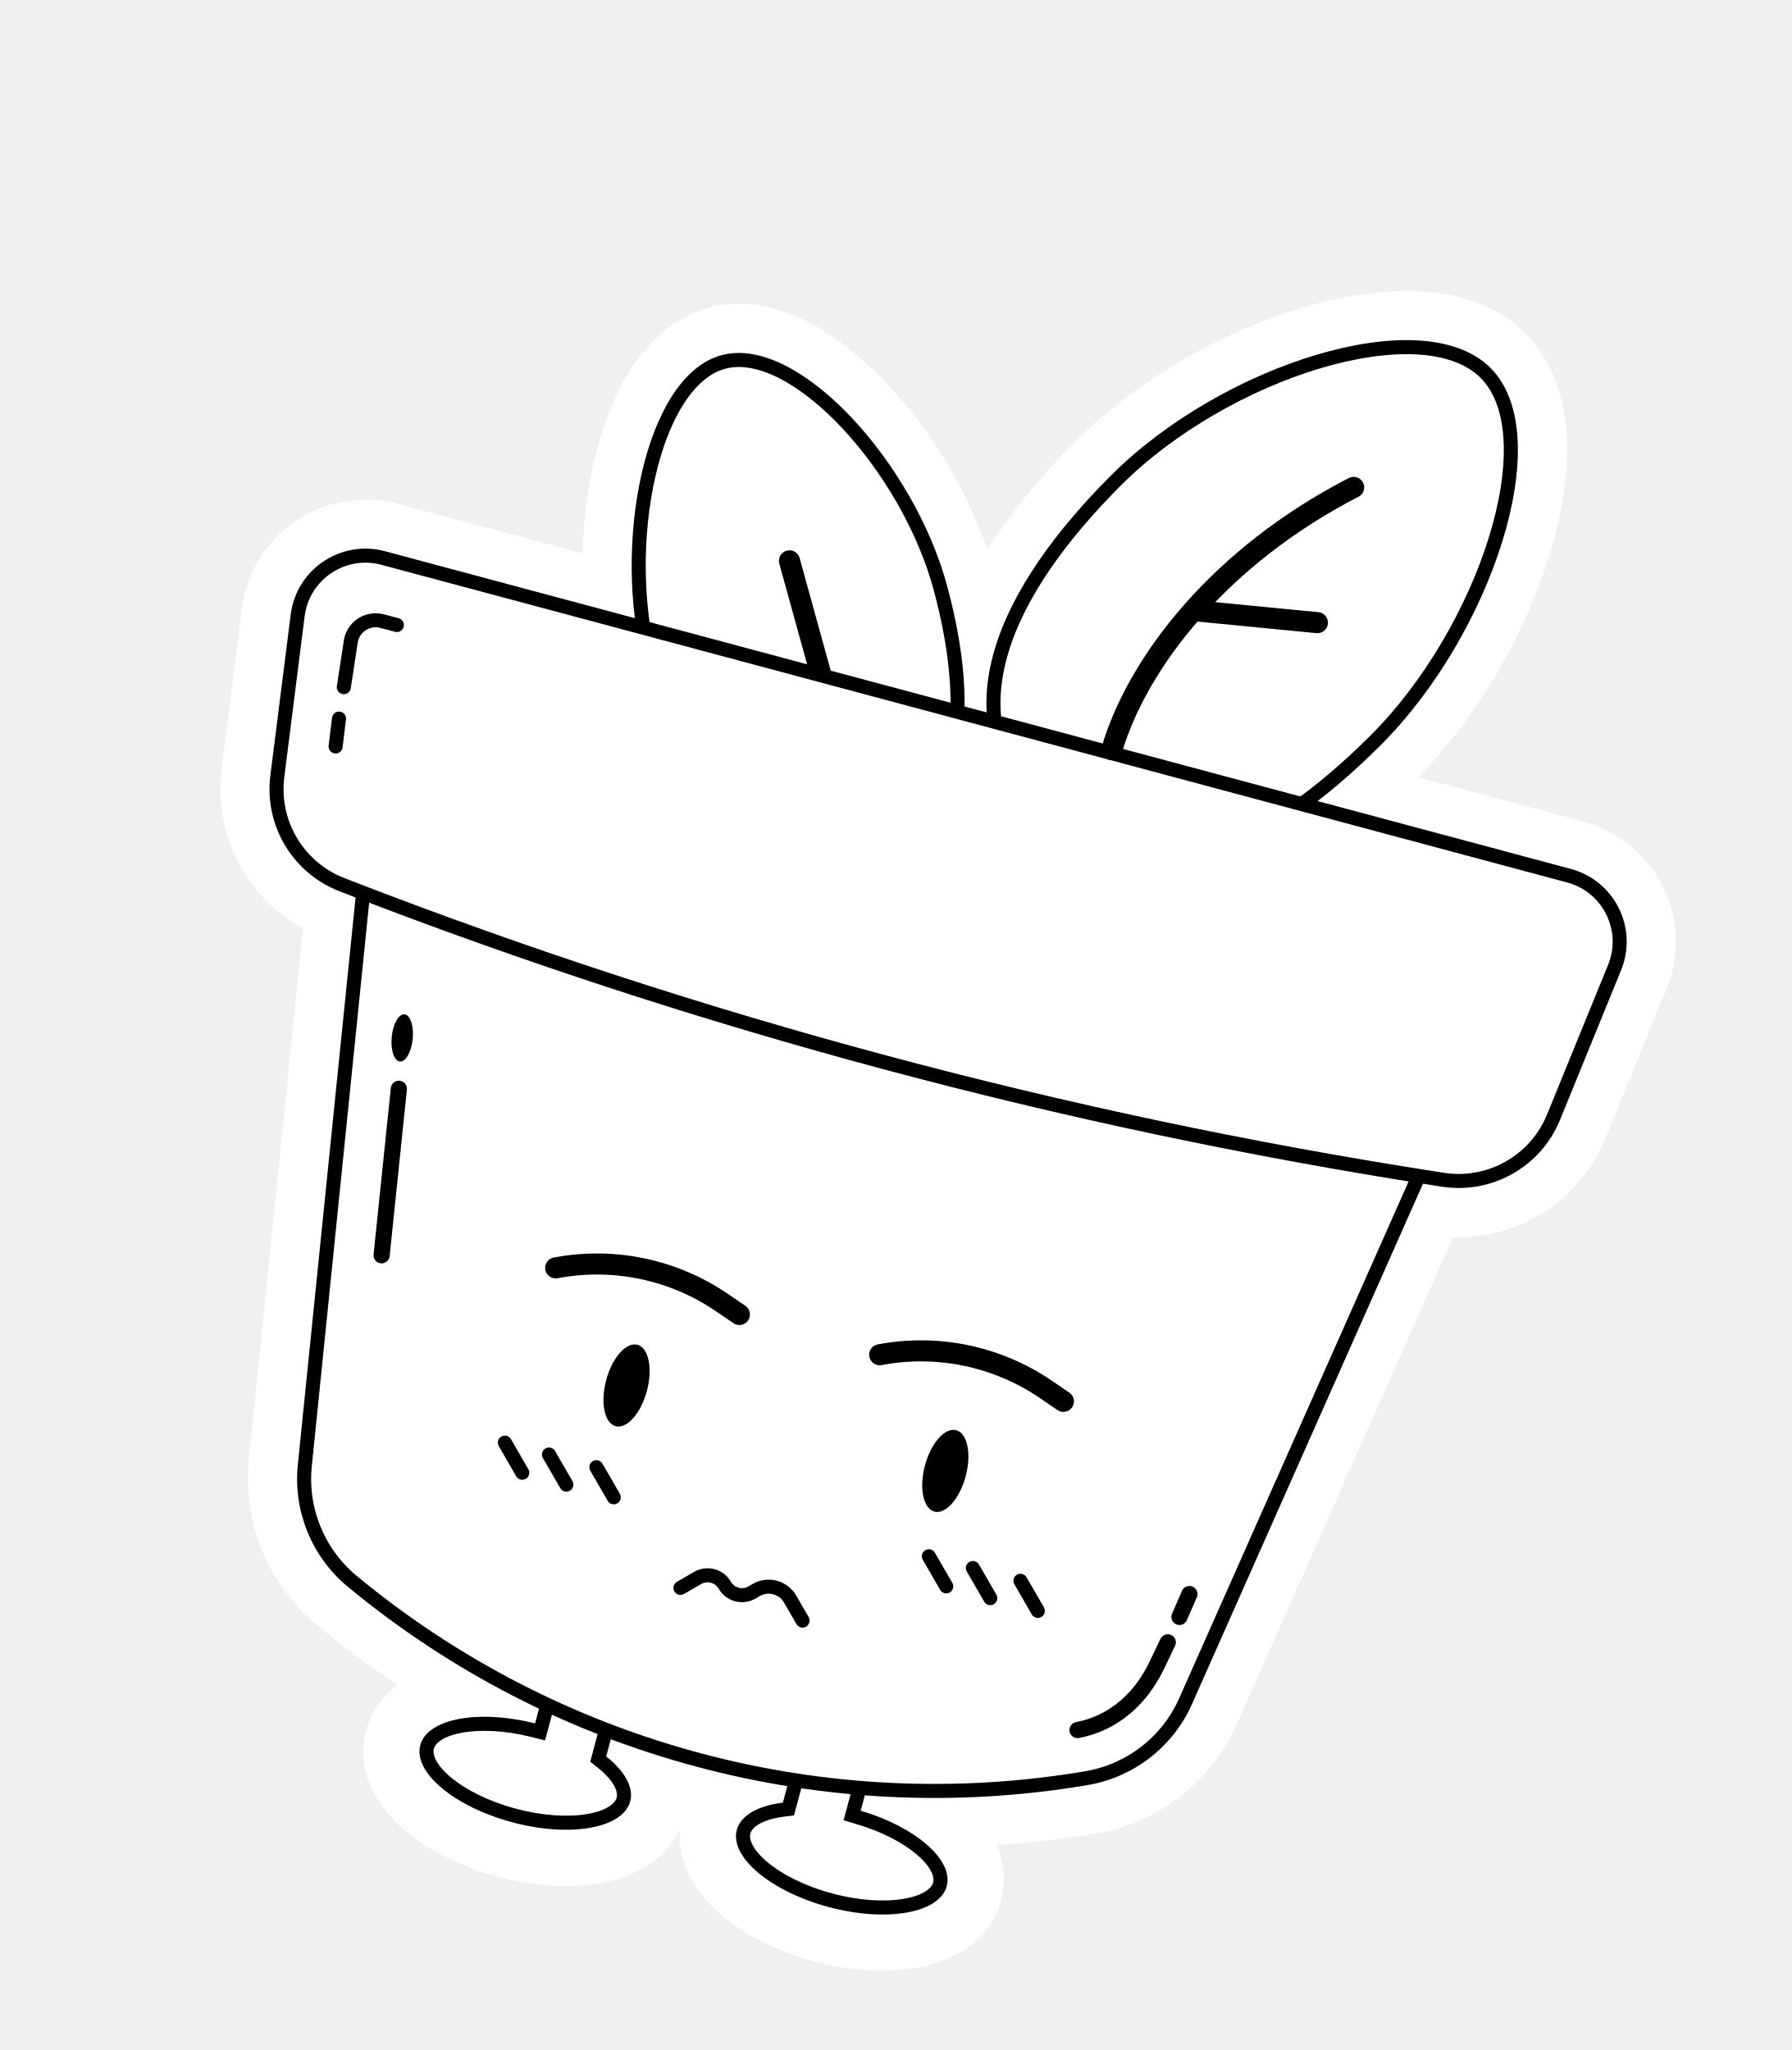
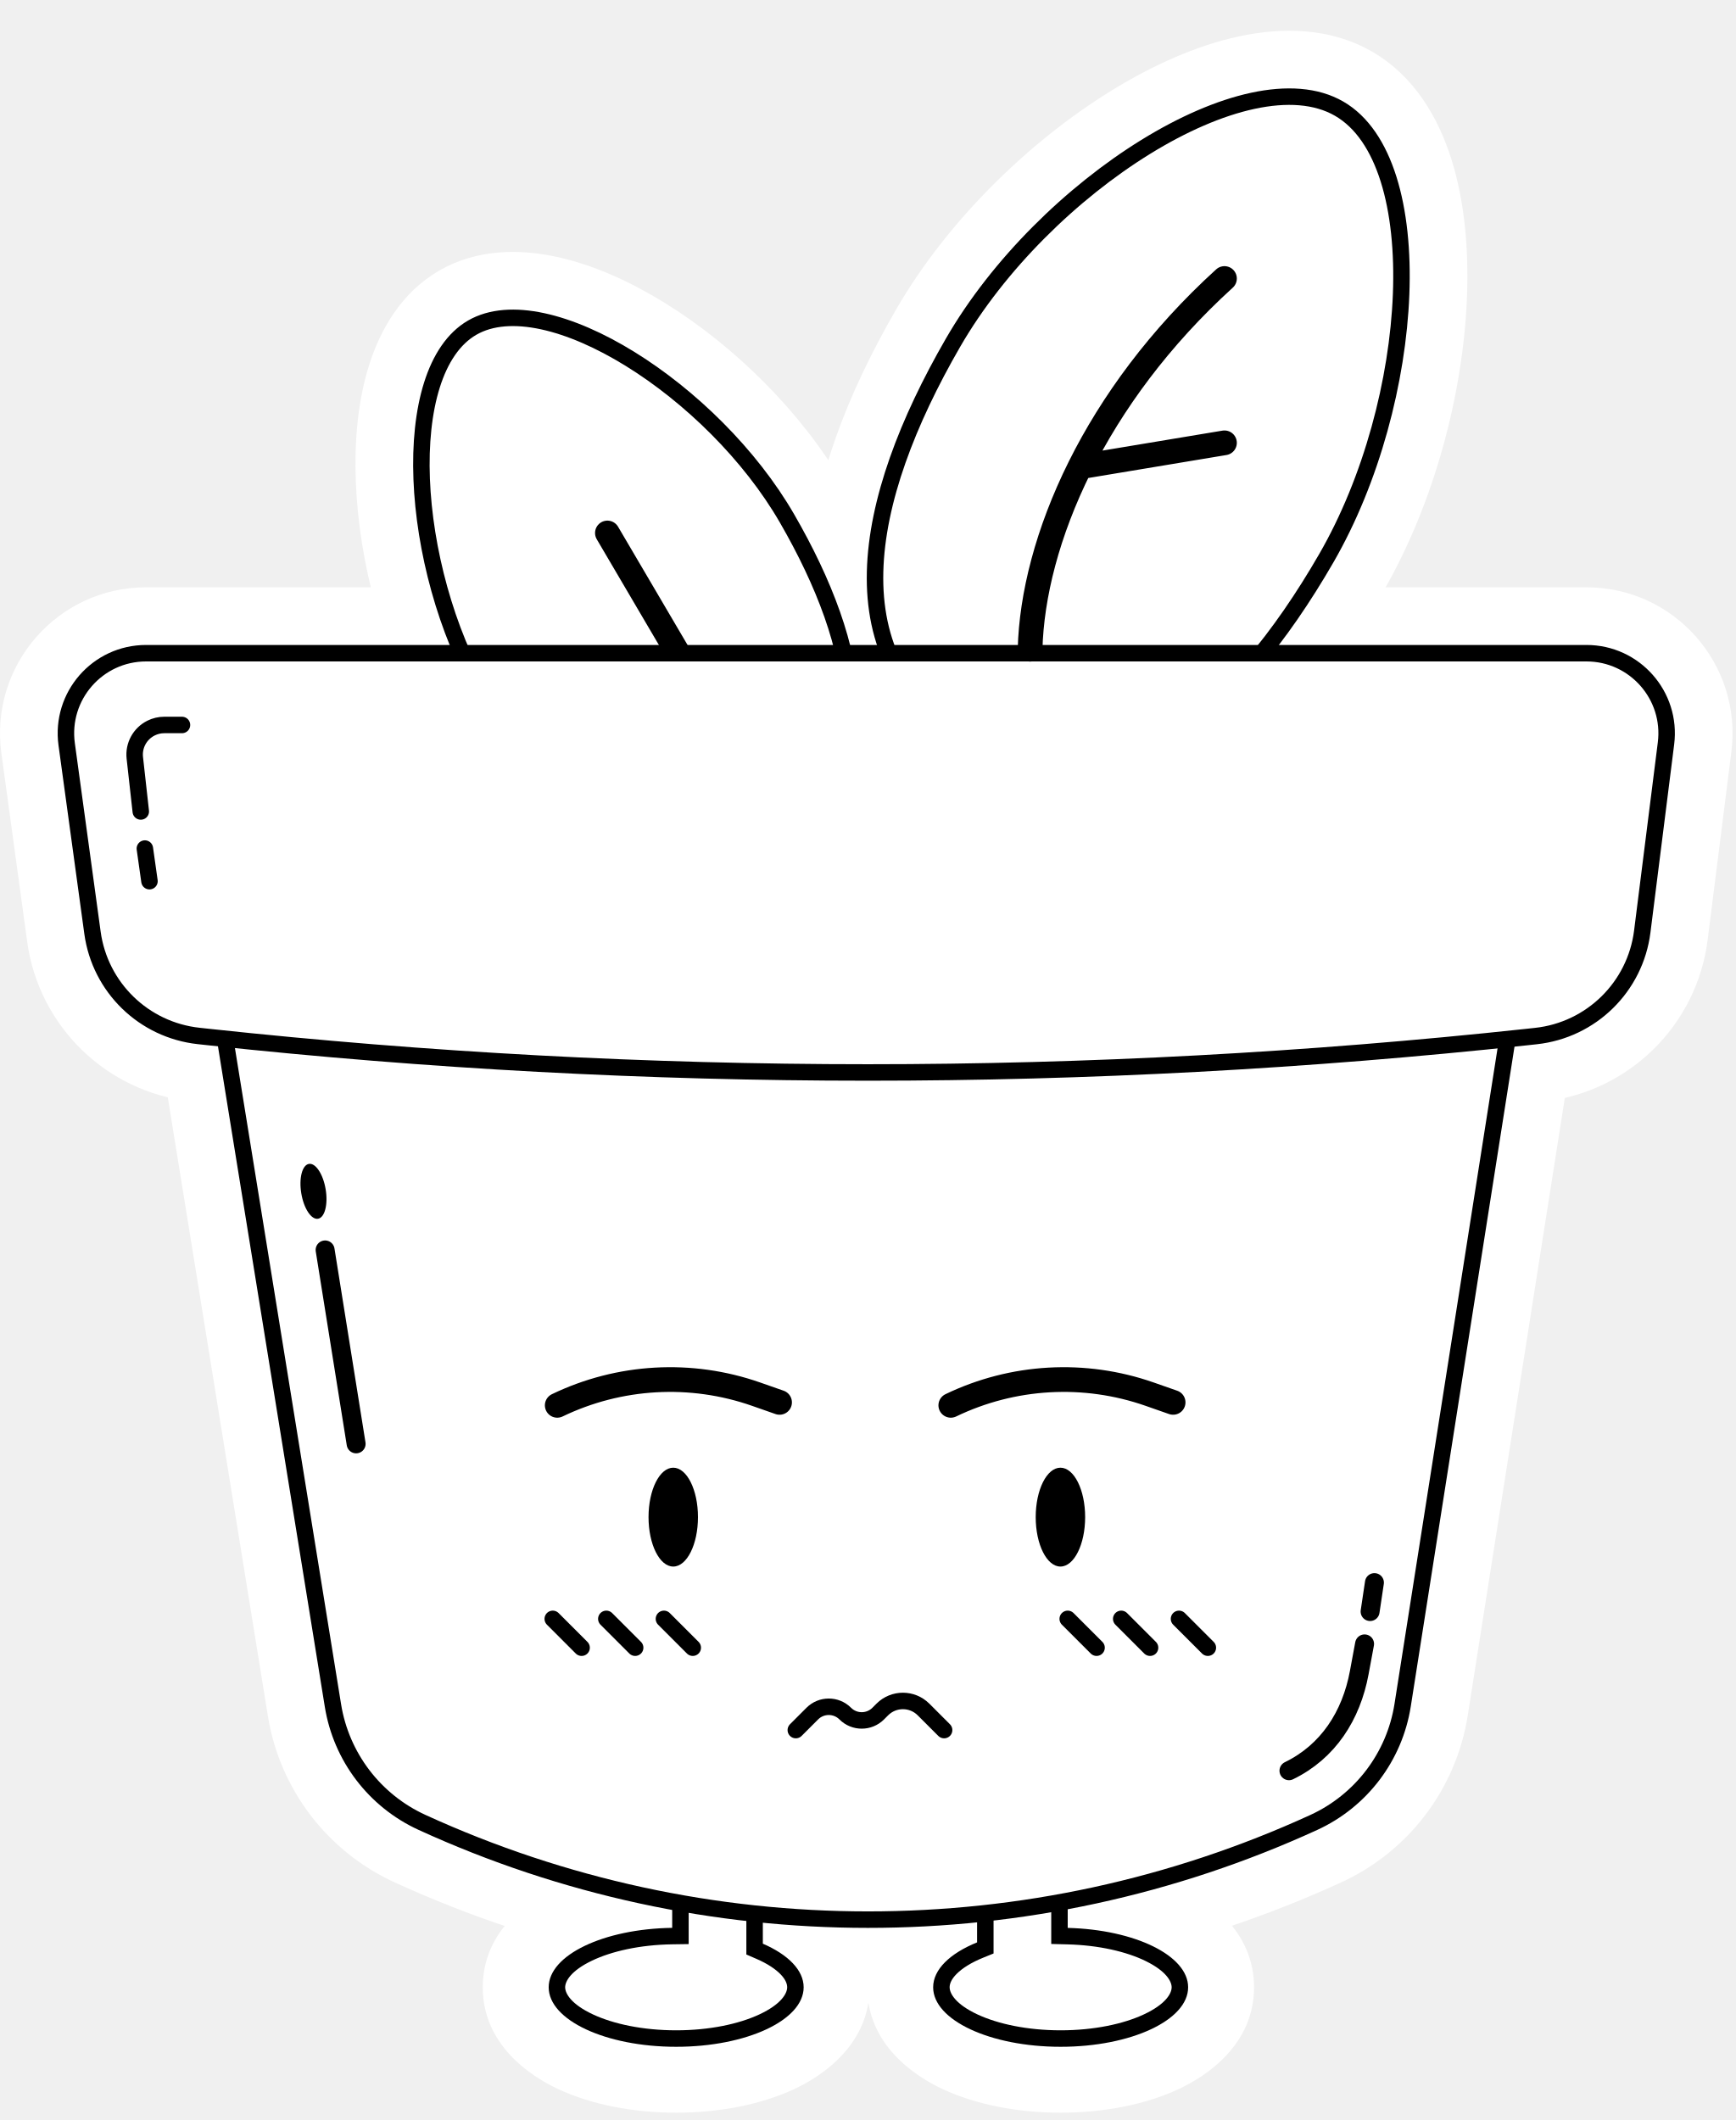
- <svg xmlns="http://www.w3.org/2000/svg" width="201" height="230" viewBox="0 0 201 230" fill="none">
-   <path d="M96.787 98.951C89.483 100.909 83.507 98.548 79.05 93.816C74.768 89.269 71.888 82.578 70.003 75.541C68.029 68.176 68.073 59.659 69.664 52.648C70.46 49.136 71.678 45.852 73.348 43.227C75 40.63 77.296 38.377 80.338 37.562C83.373 36.749 86.5 37.544 89.247 38.952C92.028 40.378 94.76 42.599 97.243 45.232C102.197 50.487 106.574 57.828 108.552 65.212C110.437 72.247 111.293 79.49 109.817 85.588C108.279 91.944 104.197 96.966 96.787 98.951Z" stroke="white" stroke-width="6.302" />
-   <mask id="path-2-outside-1_467_2098" maskUnits="userSpaceOnUse" x="37.227" y="164.227" width="83.574" height="60.946" fill="black">
-     <rect fill="white" x="37.227" y="164.227" width="83.574" height="60.946" />
-     <path d="M67.999 197.073C70.05 198.698 71.118 200.521 70.692 202.114C69.879 205.148 63.947 206.195 57.444 204.453C50.942 202.711 46.329 198.838 47.142 195.804C47.94 192.826 53.663 191.763 60.02 193.369L64.711 175.861L73.082 178.104L67.999 197.073ZM96.548 203.156C102.705 204.975 106.985 208.69 106.199 211.623C105.386 214.657 99.455 215.705 92.953 213.962C86.45 212.22 81.838 208.348 82.651 205.313C83.095 203.656 85.064 202.593 87.82 202.251L92.87 183.402L101.24 185.644L96.548 203.156Z" />
+ <svg xmlns="http://www.w3.org/2000/svg" width="194" height="237" viewBox="0 0 194 237" fill="none">
+   <path d="M88.095 97.783C80.439 102.204 72.975 101.347 66.51 97.351C60.3 93.512 55.024 86.827 50.766 79.452C46.309 71.732 43.78 62.102 43.455 53.703C43.292 49.496 43.673 45.418 44.765 41.948C45.845 38.517 47.756 35.278 50.945 33.437C54.126 31.6 57.897 31.551 61.425 32.31C64.997 33.079 68.755 34.761 72.354 36.983C79.54 41.417 86.703 48.384 91.171 56.124C95.429 63.497 98.587 71.417 98.766 78.75C98.951 86.393 95.862 93.299 88.095 97.783Z" stroke="white" stroke-width="7.368" />
+   <mask id="path-2-outside-1_427_1904" maskUnits="userSpaceOnUse" x="53.334" y="186.331" width="87" height="50" fill="black">
+     <rect fill="white" x="53.334" y="186.331" width="87" height="50" />
+     <path d="M85.272 217.288C88.078 218.503 89.835 220.237 89.835 222.164C89.835 225.837 83.455 228.815 75.585 228.815C67.714 228.815 61.334 225.837 61.334 222.164C61.334 218.561 67.475 215.628 75.14 215.519V194.331L85.272 194.331V217.288ZM119.352 215.524C126.855 215.716 132.813 218.615 132.813 222.164C132.813 225.837 126.432 228.815 118.562 228.815C110.691 228.815 104.311 225.837 104.311 222.164C104.311 220.159 106.213 218.363 109.221 217.144V194.331L119.352 194.331V215.524Z" />
  </mask>
-   <path d="M67.999 197.073L61.912 195.442L60.84 199.441L64.085 202.012L67.999 197.073ZM70.692 202.114L76.779 203.745L76.779 203.744L70.692 202.114ZM57.444 204.453L55.813 210.541L55.813 210.541L57.444 204.453ZM47.142 195.804L41.055 194.172L41.055 194.172L47.142 195.804ZM60.02 193.369L58.476 199.479L64.5 201.001L66.108 195L60.02 193.369ZM64.711 175.861L66.343 169.773L60.255 168.142L58.624 174.229L64.711 175.861ZM73.082 178.104L79.17 179.735L80.801 173.647L74.713 172.016L73.082 178.104ZM96.548 203.156L90.46 201.524L88.871 207.459L94.762 209.2L96.548 203.156ZM106.199 211.623L112.286 213.254L112.287 213.254L106.199 211.623ZM92.953 213.962L91.322 220.05V220.05L92.953 213.962ZM82.651 205.313L76.563 203.682L76.563 203.682L82.651 205.313ZM87.82 202.251L88.595 208.506L92.808 207.984L93.907 203.883L87.82 202.251ZM92.87 183.402L94.501 177.314L88.414 175.683L86.783 181.771L92.87 183.402ZM101.24 185.644L107.328 187.276L108.959 181.188L102.871 179.557L101.24 185.644ZM67.999 197.073L64.085 202.012C64.362 202.232 64.547 202.412 64.661 202.538C64.777 202.667 64.786 202.704 64.748 202.634C64.709 202.563 64.594 202.332 64.528 201.95C64.459 201.548 64.456 201.036 64.604 200.483L70.692 202.114L76.779 203.744C77.523 200.968 76.818 198.433 75.801 196.577C74.806 194.76 73.368 193.286 71.913 192.134L67.999 197.073ZM70.692 202.114L64.604 200.482C64.905 199.36 65.597 198.825 65.778 198.707C65.918 198.618 65.761 198.753 65.106 198.868C63.803 199.098 61.642 199.053 59.075 198.366L57.444 204.453L55.813 210.541C59.749 211.595 63.805 211.898 67.298 211.281C70.233 210.762 75.362 209.032 76.779 203.745L70.692 202.114ZM57.444 204.453L59.075 198.366C56.508 197.678 54.615 196.636 53.602 195.786C53.093 195.358 53.025 195.163 53.101 195.311C53.2 195.503 53.531 196.313 53.23 197.435L47.142 195.804L41.055 194.172C39.638 199.46 43.214 203.522 45.498 205.439C48.213 207.72 51.877 209.486 55.813 210.541L57.444 204.453ZM47.142 195.804L53.23 197.435C52.936 198.533 52.264 199.072 52.067 199.203C51.913 199.304 52.043 199.178 52.661 199.061C53.894 198.829 55.97 198.846 58.476 199.479L60.02 193.369L61.564 187.259C57.714 186.286 53.749 186.031 50.332 186.674C47.432 187.219 42.447 188.979 41.055 194.172L47.142 195.804ZM60.02 193.369L66.108 195L70.799 177.492L64.711 175.861L58.624 174.229L53.932 191.738L60.02 193.369ZM64.711 175.861L63.08 181.948L71.451 184.191L73.082 178.104L74.713 172.016L66.343 169.773L64.711 175.861ZM73.082 178.104L66.995 176.472L61.912 195.442L67.999 197.073L74.087 198.704L79.17 179.735L73.082 178.104ZM96.548 203.156L94.762 209.2C97.186 209.916 98.924 210.925 99.828 211.716C100.281 212.112 100.317 212.27 100.23 212.093C100.12 211.868 99.822 211.072 100.112 209.992L106.199 211.623L112.287 213.254C113.658 208.135 110.33 204.155 108.126 202.228C105.547 199.973 102.067 198.215 98.334 197.112L96.548 203.156ZM106.199 211.623L100.112 209.991C100.412 208.869 101.104 208.334 101.286 208.217C101.425 208.127 101.268 208.262 100.613 208.378C99.311 208.608 97.151 208.563 94.584 207.875L92.953 213.962L91.322 220.05C95.257 221.105 99.314 221.407 102.806 220.79C105.742 220.271 110.869 218.541 112.286 213.254L106.199 211.623ZM92.953 213.962L94.584 207.875C92.017 207.187 90.124 206.146 89.111 205.296C88.602 204.868 88.534 204.673 88.609 204.82C88.708 205.012 89.039 205.822 88.739 206.943L82.651 205.313L76.563 203.682C75.147 208.969 78.723 213.032 81.006 214.949C83.722 217.229 87.386 218.995 91.322 220.05L92.953 213.962ZM82.651 205.313L88.739 206.944C88.584 207.521 88.31 207.975 88.041 208.288C87.786 208.585 87.572 208.717 87.522 208.746C87.471 208.775 87.523 208.737 87.722 208.678C87.916 208.619 88.205 208.554 88.595 208.506L87.82 202.251L87.044 195.997C85.126 196.235 83.06 196.766 81.216 197.832C79.338 198.917 77.339 200.789 76.563 203.682L82.651 205.313ZM87.82 202.251L93.907 203.883L98.958 185.033L92.87 183.402L86.783 181.771L81.732 200.62L87.82 202.251ZM92.87 183.402L91.239 189.489L99.609 191.732L101.24 185.644L102.871 179.557L94.501 177.314L92.87 183.402ZM101.24 185.644L95.153 184.013L90.46 201.524L96.548 203.156L102.636 204.787L107.328 187.276L101.24 185.644Z" fill="white" mask="url(#path-2-outside-1_467_2098)" />
-   <path d="M158.788 109.712C165.204 111.431 168.568 118.475 165.873 124.547L135.874 192.14C133.421 197.667 128.361 201.597 122.399 202.607C92.148 207.729 61.143 199.407 37.508 179.847C32.869 176.008 30.445 170.104 31.055 164.111L38.549 90.479C39.224 83.851 45.672 79.403 52.108 81.127L158.788 109.712Z" stroke="white" stroke-width="6.302" />
-   <path d="M114.765 93.711C121.114 100.061 128.627 101.181 136.043 98.954C143.214 96.8 150.274 91.553 156.557 85.27C163.08 78.747 168.201 69.779 170.779 61.458C172.07 57.292 172.77 53.141 172.611 49.434C172.453 45.762 171.426 42.164 168.869 39.607C166.317 37.054 162.71 36.011 159.024 35.827C155.3 35.641 151.121 36.306 146.922 37.565C138.539 40.077 129.495 45.134 122.958 51.671C116.676 57.953 111.423 65.02 109.301 72.234C107.103 79.703 108.314 87.261 114.765 93.711Z" stroke="white" stroke-width="6.302" />
-   <path d="M176.821 95.21C183.109 96.894 186.494 103.713 184.036 109.741L177.186 126.537C174.623 132.822 168.077 136.523 161.37 135.478L160.468 135.338C118.647 128.825 77.645 117.839 38.17 102.568L37.228 102.203C30.951 99.775 27.137 93.382 27.981 86.706L30.264 68.655C31.087 62.151 37.46 57.868 43.793 59.565L176.821 95.21Z" stroke="white" stroke-width="6.302" />
-   <path d="M73.049 74.726C69.389 61.066 73.179 42.745 81.155 40.608C89.132 38.47 101.85 52.369 105.51 66.028C109.17 79.688 108.351 92.592 95.973 95.909C83.87 99.151 76.709 88.386 73.049 74.726Z" fill="white" stroke="black" stroke-width="1.576" />
-   <path d="M93.29 80.059L88.559 62.923" stroke="black" stroke-width="2.363" stroke-linecap="round" stroke-linejoin="round" />
-   <mask id="path-9-inside-2_467_2098" fill="white">
-     <path d="M68.001 197.065C70.052 198.69 71.119 200.513 70.693 202.105C69.879 205.14 63.949 206.187 57.446 204.445C50.944 202.702 46.331 198.83 47.145 195.795C47.942 192.818 53.665 191.755 60.022 193.361L64.712 175.856L73.083 178.099L68.001 197.065ZM96.549 203.152C102.705 204.971 106.986 208.686 106.2 211.618C105.387 214.653 99.457 215.7 92.954 213.958C86.451 212.216 81.839 208.343 82.652 205.309C83.096 203.652 85.065 202.588 87.821 202.247L92.871 183.397L101.241 185.64L96.549 203.152Z" />
+   <path d="M85.272 217.288H77.904V222.128L82.346 224.05L85.272 217.288ZM89.835 222.164H97.203V222.163L89.835 222.164ZM75.585 228.815V236.183H75.585L75.585 228.815ZM61.334 222.164L53.965 222.163V222.164H61.334ZM75.14 215.519L75.245 222.886L82.508 222.782V215.519H75.14ZM75.14 194.331V186.963H67.772V194.331L75.14 194.331ZM85.272 194.331L92.64 194.331V186.963H85.272V194.331ZM119.352 215.524H111.984V222.707L119.164 222.89L119.352 215.524ZM132.813 222.164H140.181V222.163L132.813 222.164ZM118.562 228.815V236.183H118.562L118.562 228.815ZM104.311 222.164L96.943 222.163V222.164H104.311ZM109.221 217.144L111.989 223.972L116.589 222.107V217.144H109.221ZM109.221 194.331V186.963H101.853V194.331L109.221 194.331ZM119.352 194.331L126.72 194.331V186.963H119.352V194.331ZM85.272 217.288L82.346 224.05C82.724 224.214 82.988 224.361 83.154 224.469C83.324 224.58 83.346 224.619 83.281 224.551C83.215 224.482 83.015 224.256 82.826 223.844C82.626 223.411 82.468 222.834 82.468 222.165L89.835 222.164L97.203 222.163C97.203 218.804 95.641 216.155 93.931 214.367C92.258 212.617 90.189 211.388 88.198 210.526L85.272 217.288ZM89.835 222.164H82.468C82.468 220.806 83.086 219.992 83.256 219.805C83.386 219.662 83.25 219.862 82.545 220.191C81.144 220.844 78.691 221.447 75.585 221.447L75.585 228.815L75.585 236.183C80.349 236.183 85.021 235.297 88.778 233.544C91.936 232.069 97.203 228.563 97.203 222.164H89.835ZM75.585 228.815V221.447C72.478 221.447 70.025 220.844 68.624 220.191C67.919 219.862 67.783 219.662 67.913 219.805C68.083 219.992 68.701 220.806 68.701 222.164H61.334H53.965C53.965 228.563 59.233 232.069 62.391 233.544C66.148 235.297 70.82 236.183 75.585 236.183V228.815ZM61.334 222.164L68.701 222.165C68.701 223.494 68.106 224.306 67.923 224.513C67.78 224.674 67.888 224.492 68.552 224.173C69.874 223.538 72.223 222.929 75.245 222.886L75.14 215.519L75.035 208.151C70.392 208.218 65.839 209.129 62.173 210.889C59.064 212.382 53.966 215.877 53.965 222.163L61.334 222.164ZM75.14 215.519H82.508V194.331L75.14 194.331L67.772 194.331V215.519H75.14ZM75.14 194.331V201.699H85.272V194.331V186.963H75.14V194.331ZM85.272 194.331L77.904 194.331V217.288H85.272H92.64V194.331L85.272 194.331ZM119.352 215.524L119.164 222.89C122.118 222.965 124.387 223.579 125.647 224.198C126.279 224.509 126.367 224.677 126.215 224.503C126.022 224.282 125.445 223.472 125.445 222.165L132.813 222.164L140.181 222.163C140.18 215.967 135.216 212.481 132.144 210.972C128.55 209.207 124.088 208.275 119.54 208.159L119.352 215.524ZM132.813 222.164H125.445C125.445 220.806 126.064 219.992 126.234 219.805C126.364 219.662 126.227 219.862 125.523 220.191C124.122 220.844 121.668 221.447 118.562 221.447L118.562 228.815L118.562 236.183C123.326 236.183 127.998 235.297 131.755 233.544C134.914 232.069 140.181 228.563 140.181 222.164H132.813ZM118.562 228.815V221.447C115.455 221.447 113.002 220.844 111.601 220.191C110.897 219.862 110.76 219.662 110.891 219.805C111.06 219.992 111.679 220.806 111.679 222.164H104.311H96.943C96.943 228.563 102.21 232.069 105.369 233.544C109.126 235.297 113.798 236.183 118.562 236.183V228.815ZM104.311 222.164L111.679 222.165C111.679 222.863 111.506 223.459 111.298 223.894C111.1 224.305 110.898 224.519 110.85 224.567C110.801 224.616 110.849 224.558 111.055 224.43C111.257 224.305 111.563 224.144 111.989 223.972L109.221 217.144L106.453 210.315C104.359 211.164 102.187 212.389 100.427 214.151C98.635 215.943 96.944 218.662 96.943 222.163L104.311 222.164ZM109.221 217.144H116.589V194.331L109.221 194.331L101.853 194.331V217.144H109.221ZM109.221 194.331V201.699H119.352V194.331V186.963H109.221V194.331ZM119.352 194.331L111.984 194.331V215.524H119.352H126.72V194.331L119.352 194.331Z" fill="white" mask="url(#path-2-outside-1_427_1904)" />
+   <path d="M161.366 91.178C169.131 91.178 175.061 98.113 173.856 105.785L160.432 191.194C159.334 198.178 154.81 204.146 148.382 207.09C115.771 222.028 78.24 222.013 45.63 207.076C39.23 204.144 34.707 198.21 33.583 191.258L19.765 105.841C18.521 98.153 24.458 91.178 32.247 91.178H161.366Z" stroke="white" stroke-width="7.368" />
+   <path d="M106.807 86.426C115.899 91.676 124.722 90.668 132.422 85.909C139.868 81.307 146.254 73.246 151.448 64.249C156.84 54.909 159.908 43.233 160.302 33.056C160.499 27.961 160.035 23.061 158.733 18.924C157.443 14.824 155.195 11.072 151.534 8.958C147.879 6.848 143.491 6.761 139.273 7.668C135.011 8.586 130.493 10.601 126.132 13.292C117.426 18.666 108.743 27.113 103.339 36.474C98.146 45.468 94.351 55.038 94.137 63.826C93.916 72.926 97.571 81.094 106.807 86.426Z" stroke="white" stroke-width="7.368" />
+   <path d="M177.34 69.339C184.951 69.339 190.837 76.014 189.885 83.565L187.232 104.605C186.239 112.478 179.967 118.638 172.077 119.488L171.016 119.602C121.818 124.903 72.192 124.903 22.994 119.602L21.819 119.476C13.996 118.633 7.755 112.567 6.688 104.772L3.803 83.698C2.764 76.104 8.666 69.34 16.331 69.339H177.34Z" stroke="white" stroke-width="7.368" />
+   <path d="M53.956 77.61C45.69 63.292 44.426 41.455 52.786 36.628C61.147 31.801 79.715 43.647 87.981 57.965C96.248 72.283 99.227 87.103 86.253 94.594C73.567 101.918 62.223 91.928 53.956 77.61Z" fill="white" stroke="black" stroke-width="1.842" />
+   <path d="M78.426 77.503L67.898 59.583" stroke="black" stroke-width="2.763" stroke-linecap="round" stroke-linejoin="round" />
+   <mask id="path-9-inside-2_427_1904" fill="white">
+     <path d="M85.272 217.288C88.078 218.503 89.835 220.237 89.835 222.164C89.835 225.837 83.455 228.815 75.585 228.815C67.714 228.815 61.334 225.837 61.334 222.164C61.334 218.561 67.475 215.628 75.14 215.519V194.331L85.272 194.331V217.288ZM119.352 215.524C126.855 215.716 132.813 218.615 132.813 222.164C132.813 225.837 126.432 228.815 118.562 228.815C110.691 228.815 104.311 225.837 104.311 222.164C104.311 220.159 106.213 218.363 109.221 217.144V194.331L119.352 194.331V215.524Z" />
  </mask>
-   <path d="M68.001 197.065C70.052 198.69 71.119 200.513 70.693 202.105C69.879 205.14 63.949 206.187 57.446 204.445C50.944 202.702 46.331 198.83 47.145 195.795C47.942 192.818 53.665 191.755 60.022 193.361L64.712 175.856L73.083 178.099L68.001 197.065ZM96.549 203.152C102.705 204.971 106.986 208.686 106.2 211.618C105.387 214.653 99.457 215.7 92.954 213.958C86.451 212.216 81.839 208.343 82.652 205.309C83.096 203.652 85.065 202.588 87.821 202.247L92.871 183.397L101.241 185.64L96.549 203.152Z" fill="white" />
-   <path d="M68.001 197.065L66.479 196.657L66.211 197.657L67.023 198.3L68.001 197.065ZM70.693 202.105L72.215 202.513L72.215 202.513L70.693 202.105ZM57.446 204.445L57.038 205.967L57.038 205.967L57.446 204.445ZM47.145 195.795L45.623 195.387L45.623 195.388L47.145 195.795ZM60.022 193.361L59.636 194.888L61.142 195.269L61.544 193.769L60.022 193.361ZM64.712 175.856L65.12 174.334L63.598 173.927L63.19 175.448L64.712 175.856ZM73.083 178.099L74.605 178.507L75.013 176.985L73.491 176.577L73.083 178.099ZM96.549 203.152L95.027 202.744L94.629 204.228L96.102 204.663L96.549 203.152ZM106.2 211.618L107.722 212.026L107.722 212.026L106.2 211.618ZM92.954 213.958L92.546 215.48L92.546 215.48L92.954 213.958ZM82.652 205.309L81.13 204.901L81.13 204.901L82.652 205.309ZM87.821 202.247L88.014 203.811L89.068 203.68L89.343 202.655L87.821 202.247ZM92.871 183.397L93.279 181.875L91.757 181.468L91.35 182.99L92.871 183.397ZM101.241 185.64L102.763 186.048L103.171 184.526L101.649 184.118L101.241 185.64ZM68.001 197.065L67.023 198.3C67.941 199.027 68.555 199.736 68.894 200.354C69.227 200.962 69.251 201.396 69.171 201.697L70.693 202.105L72.215 202.513C72.56 201.222 72.264 199.948 71.658 198.84C71.057 197.743 70.112 196.728 68.98 195.83L68.001 197.065ZM70.693 202.105L69.171 201.697C69.017 202.272 68.191 203.115 65.929 203.515C63.806 203.89 60.934 203.748 57.854 202.923L57.446 204.445L57.038 205.967C60.461 206.884 63.806 207.09 66.477 206.618C69.009 206.171 71.555 204.973 72.215 202.513L70.693 202.105ZM57.446 204.445L57.854 202.923C54.774 202.098 52.216 200.785 50.565 199.398C48.806 197.921 48.512 196.778 48.666 196.203L47.145 195.795L45.623 195.388C44.964 197.847 46.57 200.158 48.539 201.811C50.616 203.555 53.616 205.05 57.038 205.967L57.446 204.445ZM47.145 195.795L48.666 196.203C48.817 195.641 49.608 194.818 51.79 194.408C53.842 194.022 56.626 194.128 59.636 194.888L60.022 193.361L60.408 191.833C57.062 190.988 53.806 190.822 51.207 191.311C48.739 191.775 46.27 192.973 45.623 195.387L47.145 195.795ZM60.022 193.361L61.544 193.769L66.234 176.264L64.712 175.856L63.19 175.448L58.5 192.953L60.022 193.361ZM64.712 175.856L64.305 177.378L72.675 179.621L73.083 178.099L73.491 176.577L65.12 174.334L64.712 175.856ZM73.083 178.099L71.561 177.691L66.479 196.657L68.001 197.065L69.523 197.473L74.605 178.507L73.083 178.099ZM96.549 203.152L96.102 204.663C99.017 205.524 101.408 206.814 102.941 208.154C104.566 209.575 104.826 210.658 104.678 211.211L106.2 211.618L107.722 212.026C108.359 209.646 106.872 207.405 105.015 205.782C103.064 204.076 100.237 202.599 96.995 201.641L96.549 203.152ZM106.2 211.618L104.678 211.21C104.524 211.785 103.699 212.628 101.436 213.028C99.313 213.403 96.442 213.262 93.362 212.436L92.954 213.958L92.546 215.48C95.969 216.397 99.314 216.603 101.985 216.131C104.516 215.684 107.063 214.486 107.722 212.026L106.2 211.618ZM92.954 213.958L93.362 212.436C90.281 211.611 87.724 210.298 86.073 208.911C84.313 207.434 84.02 206.291 84.174 205.716L82.652 205.309L81.13 204.901C80.471 207.361 82.077 209.671 84.046 211.325C86.123 213.069 89.123 214.563 92.546 215.48L92.954 213.958ZM82.652 205.309L84.174 205.717C84.257 205.404 84.512 205.022 85.158 204.649C85.812 204.271 86.772 203.965 88.014 203.811L87.821 202.247L87.627 200.683C86.114 200.871 84.712 201.267 83.581 201.92C82.443 202.578 81.49 203.556 81.13 204.901L82.652 205.309ZM87.821 202.247L89.343 202.655L94.393 183.805L92.871 183.397L91.35 182.99L86.299 201.839L87.821 202.247ZM92.871 183.397L92.464 184.919L100.833 187.162L101.241 185.64L101.649 184.118L93.279 181.875L92.871 183.397ZM101.241 185.64L99.719 185.232L95.027 202.744L96.549 203.152L98.071 203.56L102.763 186.048L101.241 185.64Z" fill="black" mask="url(#path-9-inside-2_467_2098)" />
-   <path d="M41.686 90.799C42.164 86.102 46.734 82.95 51.294 84.172L157.974 112.757C162.52 113.975 164.905 118.966 162.995 123.269L132.996 190.863C130.971 195.424 126.796 198.668 121.875 199.501C92.529 204.47 62.449 196.397 39.519 177.42C35.689 174.251 33.688 169.377 34.192 164.431L41.686 90.799Z" fill="white" stroke="black" stroke-width="1.576" />
-   <path d="M154.328 83.043C166.592 70.78 173.801 48.997 166.64 41.836C159.479 34.675 137.449 41.637 125.186 53.901C112.922 66.164 105.88 80.371 116.992 91.484C127.858 102.349 142.065 95.307 154.328 83.043Z" fill="white" stroke="black" stroke-width="1.576" />
-   <path d="M33.392 69.047C33.974 64.438 38.491 61.403 42.979 62.605L176.007 98.25C180.463 99.444 182.862 104.276 181.12 108.547L174.27 125.344C172.258 130.277 167.12 133.181 161.856 132.361L160.955 132.221C119.356 125.743 78.573 114.816 39.309 99.626L38.366 99.261C33.44 97.356 30.446 92.338 31.109 87.097L33.392 69.047Z" fill="white" stroke="black" stroke-width="1.576" />
-   <path d="M124.721 84.111C126.169 79.208 129.212 73.731 133.836 68.503M151.847 54.683C144.35 58.548 138.342 63.408 133.836 68.503M133.836 68.503L147.781 69.859" stroke="black" stroke-width="2.363" stroke-linecap="round" stroke-linejoin="round" />
-   <path d="M82.941 147.478L80.969 146.134C75.518 142.419 68.816 141.022 62.335 142.25" stroke="black" stroke-width="2.363" stroke-linecap="round" stroke-linejoin="round" />
-   <path d="M119.288 157.224L117.316 155.879C111.865 152.165 105.163 150.768 98.682 151.995" stroke="black" stroke-width="2.363" stroke-linecap="round" stroke-linejoin="round" />
-   <ellipse cx="70.283" cy="155.446" rx="2.363" ry="4.727" transform="rotate(15 70.2826 155.446)" fill="black" />
-   <ellipse cx="106.042" cy="165.028" rx="2.363" ry="4.727" transform="rotate(15 106.042 165.028)" fill="black" />
-   <path d="M90.027 181.823L88.635 179.411C87.866 178.079 86.162 177.622 84.83 178.391L84.348 178.67C83.282 179.285 81.919 178.92 81.304 177.854C80.689 176.789 79.326 176.424 78.26 177.039L76.33 178.153" stroke="black" stroke-width="1.576" stroke-linecap="round" stroke-linejoin="round" />
-   <path d="M56.636 161.858L58.586 165.235" stroke="black" stroke-width="1.576" stroke-linecap="round" stroke-linejoin="round" />
-   <path d="M61.582 163.19L63.532 166.567" stroke="black" stroke-width="1.576" stroke-linecap="round" stroke-linejoin="round" />
-   <path d="M66.901 164.613L68.851 167.989" stroke="black" stroke-width="1.576" stroke-linecap="round" stroke-linejoin="round" />
-   <path d="M104.195 174.607L106.145 177.984" stroke="black" stroke-width="1.576" stroke-linecap="round" stroke-linejoin="round" />
-   <path d="M109.135 175.926L111.085 179.303" stroke="black" stroke-width="1.576" stroke-linecap="round" stroke-linejoin="round" />
-   <path d="M114.473 177.357L116.423 180.734" stroke="black" stroke-width="1.576" stroke-linecap="round" stroke-linejoin="round" />
-   <path d="M38.569 77.097L39.346 71.996C39.525 70.823 40.415 69.886 41.577 69.649C42.008 69.561 42.453 69.574 42.877 69.688L44.515 70.126" stroke="black" stroke-width="1.576" stroke-linecap="round" stroke-linejoin="round" />
-   <path d="M38.029 80.621L37.648 83.749" stroke="black" stroke-width="1.576" stroke-linecap="round" stroke-linejoin="round" />
-   <path d="M44.743 122.155L42.808 140.834" stroke="black" stroke-width="1.812" stroke-linecap="round" stroke-linejoin="round" />
-   <ellipse cx="45.118" cy="116.45" rx="1.182" ry="2.658" transform="rotate(5.57396 45.118 116.45)" fill="black" />
-   <path d="M120.874 194.104C124.971 193.315 127.989 190.559 129.787 186.794L130.997 184.261" stroke="black" stroke-width="1.812" stroke-linecap="round" stroke-linejoin="round" />
-   <path d="M132.307 181.411L133.423 178.845" stroke="black" stroke-width="1.812" stroke-linecap="round" stroke-linejoin="round" />
+   <path d="M85.272 217.288C88.078 218.503 89.835 220.237 89.835 222.164C89.835 225.837 83.455 228.815 75.585 228.815C67.714 228.815 61.334 225.837 61.334 222.164C61.334 218.561 67.475 215.628 75.14 215.519V194.331L85.272 194.331V217.288ZM119.352 215.524C126.855 215.716 132.813 218.615 132.813 222.164C132.813 225.837 126.432 228.815 118.562 228.815C110.691 228.815 104.311 225.837 104.311 222.164C104.311 220.159 106.213 218.363 109.221 217.144V194.331L119.352 194.331V215.524Z" fill="white" />
+   <path d="M85.272 217.288H83.43V218.498L84.54 218.979L85.272 217.288ZM89.835 222.164H91.677V222.164L89.835 222.164ZM75.585 228.815V230.657H75.585L75.585 228.815ZM61.334 222.164L59.492 222.164V222.164H61.334ZM75.14 215.519L75.166 217.36L76.982 217.334V215.519H75.14ZM75.14 194.331V192.489H73.298V194.331L75.14 194.331ZM85.272 194.331L87.114 194.331V192.489H85.272V194.331ZM119.352 215.524H117.51V217.32L119.305 217.366L119.352 215.524ZM132.813 222.164H134.655V222.164L132.813 222.164ZM118.562 228.815V230.657H118.562L118.562 228.815ZM104.311 222.164L102.469 222.164V222.164H104.311ZM109.221 217.144L109.913 218.851L111.063 218.384V217.144H109.221ZM109.221 194.331V192.489H107.379V194.331L109.221 194.331ZM119.352 194.331L121.194 194.331V192.489H119.352V194.331ZM85.272 217.288L84.54 218.979C85.797 219.522 86.705 220.137 87.275 220.732C87.835 221.318 87.993 221.8 87.993 222.164L89.835 222.164L91.677 222.164C91.677 220.601 90.957 219.253 89.937 218.186C88.927 217.129 87.554 216.268 86.004 215.598L85.272 217.288ZM89.835 222.164H87.993C87.993 222.86 87.316 224.062 84.882 225.198C82.598 226.264 79.313 226.973 75.585 226.973L75.585 228.815L75.585 230.657C79.727 230.657 83.567 229.877 86.441 228.536C89.164 227.265 91.677 225.141 91.677 222.164H89.835ZM75.585 228.815V226.973C71.856 226.973 68.571 226.264 66.287 225.198C63.853 224.062 63.175 222.86 63.175 222.164H61.334H59.492C59.492 225.141 62.005 227.265 64.728 228.536C67.602 229.877 71.442 230.657 75.585 230.657V228.815ZM61.334 222.164L63.175 222.164C63.176 221.484 63.821 220.315 66.16 219.192C68.361 218.135 71.537 217.412 75.166 217.36L75.14 215.519L75.114 213.677C71.079 213.734 67.352 214.533 64.565 215.871C61.918 217.142 59.492 219.241 59.492 222.164L61.334 222.164ZM75.14 215.519H76.982V194.331L75.14 194.331L73.298 194.331V215.519H75.14ZM75.14 194.331V196.173H85.272V194.331V192.489H75.14V194.331ZM85.272 194.331L83.43 194.331V217.288H85.272H87.114V194.331L85.272 194.331ZM119.352 215.524L119.305 217.366C122.857 217.456 125.948 218.189 128.084 219.238C130.35 220.352 130.971 221.495 130.971 222.164L132.813 222.164L134.655 222.164C134.655 219.284 132.296 217.203 129.708 215.932C126.989 214.596 123.35 213.784 119.399 213.683L119.352 215.524ZM132.813 222.164H130.971C130.971 222.86 130.294 224.062 127.86 225.198C125.575 226.264 122.29 226.973 118.562 226.973L118.562 228.815L118.562 230.657C122.704 230.657 126.545 229.877 129.418 228.536C132.142 227.265 134.655 225.141 134.655 222.164H132.813ZM118.562 228.815V226.973C114.834 226.973 111.549 226.264 109.264 225.198C106.83 224.062 106.153 222.86 106.153 222.164H104.311H102.469C102.469 225.141 104.982 227.265 107.706 228.536C110.579 229.877 114.42 230.657 118.562 230.657V228.815ZM104.311 222.164L106.153 222.164C106.153 221.786 106.325 221.278 106.941 220.661C107.565 220.036 108.557 219.4 109.913 218.851L109.221 217.144L108.529 215.436C106.878 216.106 105.414 216.978 104.335 218.057C103.249 219.144 102.469 220.537 102.469 222.164L104.311 222.164ZM109.221 217.144H111.063V194.331L109.221 194.331L107.379 194.331V217.144H109.221ZM109.221 194.331V196.173H119.352V194.331V192.489H109.221V194.331ZM119.352 194.331L117.51 194.331V215.524H119.352H121.194V194.331L119.352 194.331Z" fill="black" mask="url(#path-9-inside-2_427_1904)" />
+   <path d="M23.402 105.253C22.521 99.804 26.728 94.862 32.247 94.862H161.365C166.868 94.862 171.071 99.777 170.217 105.213L156.792 190.621C155.887 196.385 152.153 201.312 146.848 203.741C115.212 218.233 78.801 218.217 47.165 203.726C41.881 201.306 38.147 196.407 37.219 190.67L23.402 105.253Z" fill="white" stroke="black" stroke-width="1.842" />
+   <path d="M148.257 62.408C158.395 44.848 159.945 18.068 149.692 12.148C139.438 6.228 116.667 20.756 106.529 38.316C96.391 55.875 92.737 74.05 108.649 83.236C124.207 92.219 138.119 79.967 148.257 62.408Z" fill="white" stroke="black" stroke-width="1.842" />
+   <path d="M7.453 83.198C6.717 77.817 10.899 73.023 16.331 73.023H177.34C182.734 73.023 186.905 77.753 186.23 83.104L183.577 104.144C182.797 110.324 177.875 115.158 171.682 115.825L170.621 115.94C121.685 121.212 72.325 121.212 23.389 115.94L22.214 115.813C16.074 115.151 11.175 110.391 10.338 104.273L7.453 83.198Z" fill="white" stroke="black" stroke-width="1.842" />
+   <path d="M115.147 72.576C115.299 66.601 117.078 59.496 120.718 52.192M136.875 31.136C129.579 37.769 124.265 45.075 120.718 52.192M120.718 52.192L136.875 49.504" stroke="black" stroke-width="2.763" stroke-linecap="round" stroke-linejoin="round" />
+   <path d="M87.142 156.775L84.508 155.853C77.229 153.308 69.237 153.759 62.29 157.106" stroke="black" stroke-width="2.763" stroke-linecap="round" stroke-linejoin="round" />
+   <path d="M131.135 156.775L128.501 155.853C121.222 153.308 113.23 153.759 106.283 157.106" stroke="black" stroke-width="2.763" stroke-linecap="round" stroke-linejoin="round" />
+   <ellipse cx="75.258" cy="169.603" rx="2.763" ry="5.526" fill="black" />
+   <ellipse cx="118.538" cy="169.603" rx="2.763" ry="5.526" fill="black" />
+   <path d="M105.536 193.41L103.233 191.107C101.962 189.836 99.9 189.836 98.628 191.107L98.168 191.568C97.151 192.585 95.501 192.585 94.484 191.568C93.467 190.55 91.817 190.55 90.8 191.568L88.958 193.41" stroke="black" stroke-width="1.842" stroke-linecap="round" stroke-linejoin="round" />
+   <path d="M61.789 180.977L65.013 184.201" stroke="black" stroke-width="1.842" stroke-linecap="round" stroke-linejoin="round" />
+   <path d="M67.776 180.977L71 184.2" stroke="black" stroke-width="1.842" stroke-linecap="round" stroke-linejoin="round" />
+   <path d="M74.216 180.977L77.439 184.2" stroke="black" stroke-width="1.842" stroke-linecap="round" stroke-linejoin="round" />
+   <path d="M119.353 180.977L122.577 184.2" stroke="black" stroke-width="1.842" stroke-linecap="round" stroke-linejoin="round" />
+   <path d="M125.333 180.977L128.557 184.2" stroke="black" stroke-width="1.842" stroke-linecap="round" stroke-linejoin="round" />
+   <path d="M131.793 180.977L135.017 184.2" stroke="black" stroke-width="1.842" stroke-linecap="round" stroke-linejoin="round" />
+   <path d="M15.737 90.717L15.07 84.722C14.917 83.343 15.64 82.016 16.88 81.396C17.339 81.166 17.846 81.046 18.36 81.046H20.342" stroke="black" stroke-width="1.842" stroke-linecap="round" stroke-linejoin="round" />
+   <path d="M16.193 94.862L16.709 98.51" stroke="black" stroke-width="1.842" stroke-linecap="round" stroke-linejoin="round" />
+   <path d="M36.342 139.733L39.809 161.413" stroke="black" stroke-width="2.118" stroke-linecap="round" stroke-linejoin="round" />
+   <ellipse cx="35.041" cy="133.181" rx="1.381" ry="3.108" transform="rotate(-9.42604 35.0408 133.181)" fill="black" />
+   <path d="M144.084 197.954C148.472 195.823 151.046 191.798 151.938 187.002L152.537 183.775" stroke="black" stroke-width="2.118" stroke-linecap="round" stroke-linejoin="round" />
+   <path d="M153.154 180.159L153.638 176.923" stroke="black" stroke-width="2.118" stroke-linecap="round" stroke-linejoin="round" />
</svg>
